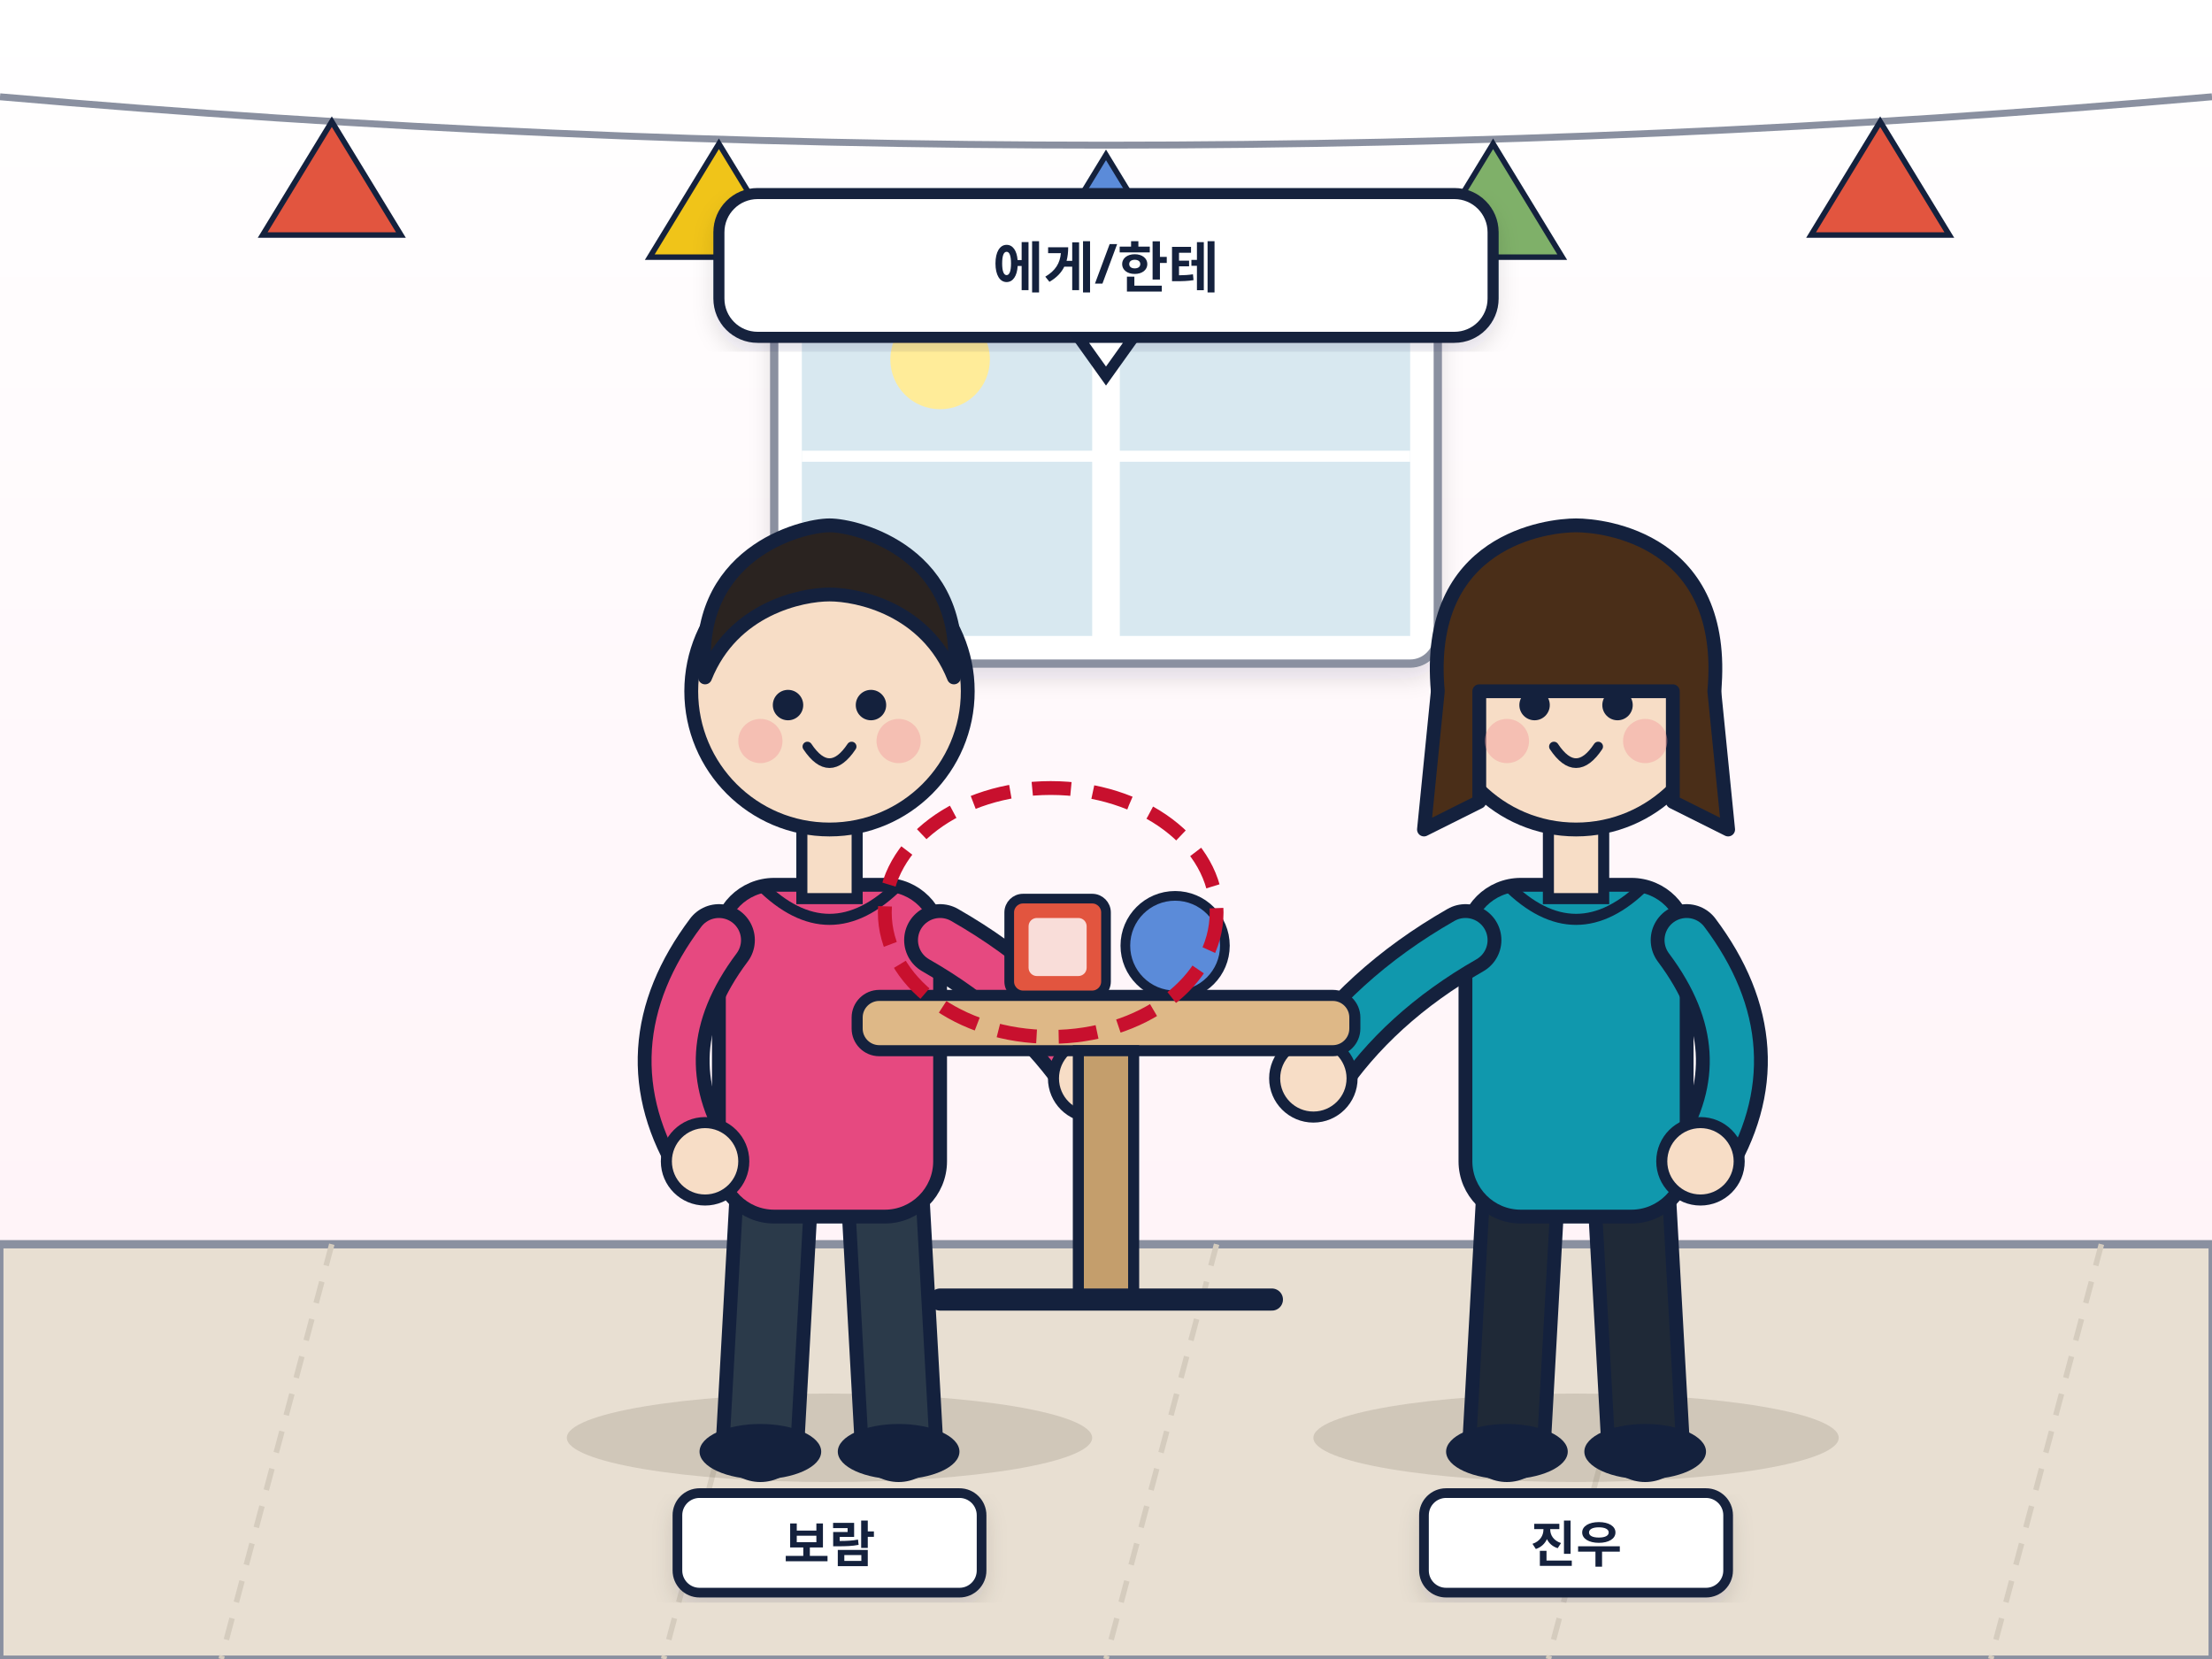
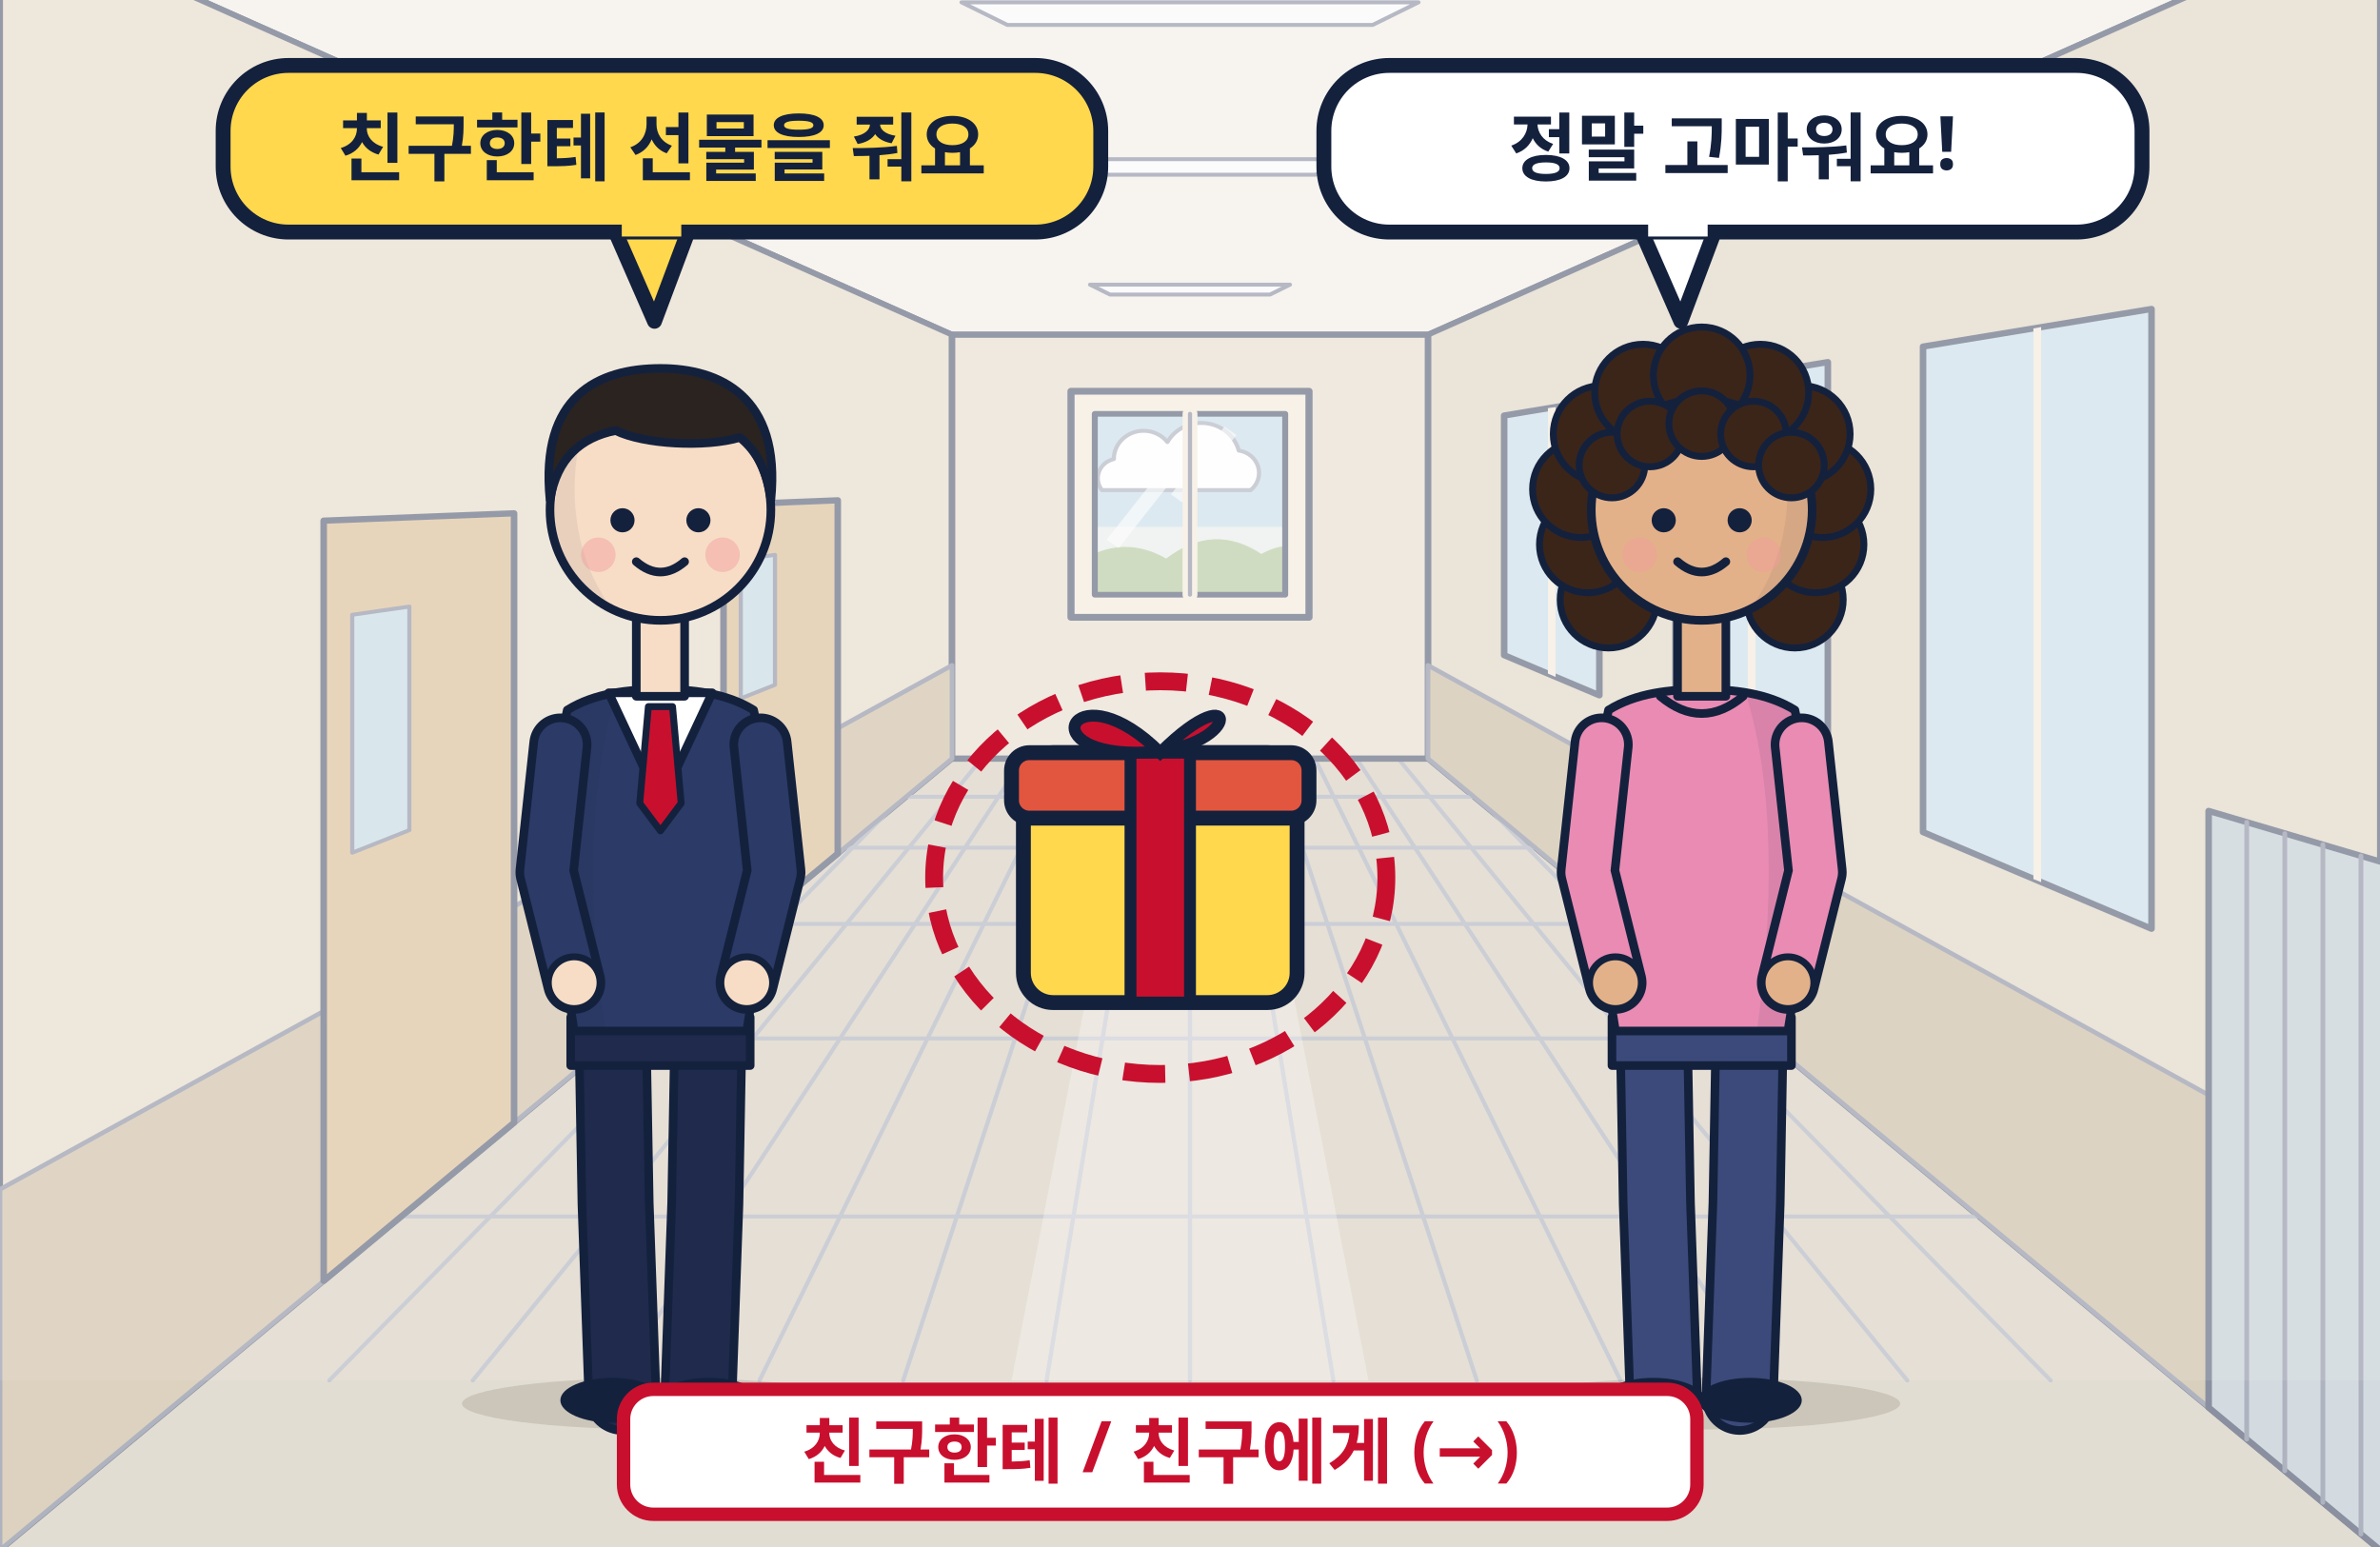
- <svg xmlns="http://www.w3.org/2000/svg" viewBox="0 0 800 600">
-   <defs>
-     <linearGradient id="bgGrad14" x1="0" y1="0" x2="0" y2="1">
-       <stop offset="0%" stop-color="#ffffff" />
-       <stop offset="100%" stop-color="#fff0f6" />
-     </linearGradient>
-     <filter id="shadow14" x="-10%" y="-10%" width="120%" height="120%">
-       <feDropShadow dx="0" dy="4" stdDeviation="4" flood-color="#14213d" flood-opacity="0.12" />
-     </filter>
-   </defs>
-   <g class="bg" data-bg="party_room">
-     <rect width="800" height="600" fill="url(#bgGrad14)" />
-     <path d="M0 450 L800 450 L800 600 L0 600 Z" fill="#e8dfd2" stroke="#8a90a0" stroke-width="2.5" />
-     <path d="M0 450 L800 450" stroke="#8a90a0" stroke-width="3" />
-     <path d="M120 450 L80 600 M280 450 L240 600 M440 450 L400 600 M600 450 L560 600 M760 450 L720 600" stroke="#d5ccbe" stroke-width="2" stroke-dasharray="8 6" />
-     <path d="M0 35 Q400 70 800 35" fill="none" stroke="#8a90a0" stroke-width="2.5" />
-     <polygon points="120,44 145,85 95,85" fill="#e2553f" stroke="#14213d" stroke-width="2" />
-     <polygon points="260,52 285,93 235,93" fill="#f0c419" stroke="#14213d" stroke-width="2" />
-     <polygon points="400,56 425,97 375,97" fill="#5b8bd9" stroke="#14213d" stroke-width="2" />
-     <polygon points="540,52 565,93 515,93" fill="#7fb069" stroke="#14213d" stroke-width="2" />
-     <polygon points="680,44 705,85 655,85" fill="#e2553f" stroke="#14213d" stroke-width="2" />
-     <rect x="280" y="90" width="240" height="150" rx="10" fill="#ffffff" stroke="#8a90a0" stroke-width="3" filter="url(#shadow14)" />
-     <rect x="290" y="100" width="105" height="130" fill="#d8e8f0" />
-     <rect x="405" y="100" width="105" height="130" fill="#d8e8f0" />
-     <path d="M290 165 H510 M400 100 V230" stroke="#ffffff" stroke-width="4" />
-     <circle cx="340" cy="130" r="18" fill="#ffec99" />
+ <svg xmlns="http://www.w3.org/2000/svg" viewBox="0 0 800 520">
+   <g transform="translate(0 -30) scale(1, 0.95)">
+     <g class="bg" data-bg="hallway">
+       <rect x="0" y="0" width="800" height="520" fill="#eeebe4" />
+       <path d="M0 0 L800 0 L480 150 L320 150 Z" fill="#f6f4ef" stroke="#8a90a0" stroke-width="2" stroke-linejoin="round" stroke-linecap="round" />
+       <path d="M0 0 L320 150 L320 300 L0 580 Z" fill="#ece5d8" stroke="#8a90a0" stroke-width="2" stroke-linejoin="round" stroke-linecap="round" />
+       <path d="M800 0 L480 150 L480 300 L800 580 Z" fill="#e8e2d6" stroke="#8a90a0" stroke-width="2" stroke-linejoin="round" stroke-linecap="round" />
+       <path d="M320 300 L480 300 L800 580 L0 580 Z" fill="#e2ddd2" stroke="#8a90a0" stroke-width="2" stroke-linejoin="round" stroke-linecap="round" />
+       <defs>
+         <clipPath id="hwF">
+           <path d="M320 300 L480 300 L800 580 L0 580 Z" />
+         </clipPath>
+       </defs>
+       <path d="M316 300 L110.7 520 M330 300 L158.9 520 M344 300 L207.1 520 M358 300 L255.3 520 M372 300 L303.6 520 M386 300 L351.8 520 M400 300 L400 520 M414 300 L448.2 520 M428 300 L496.4 520 M442 300 L544.7 520 M456 300 L592.9 520 M470 300 L641.1 520 M484 300 L689.3 520 M-60 313.5 H860 M-140 331.5 H940 M-260 358.5 H1060 M-440 399 H1240 M-720 462 H1520 " fill="none" stroke="#c6cad3" stroke-width="1.4" stroke-linejoin="round" stroke-linecap="round" clip-path="url(#hwF)" />
+       <path d="M380 304 L340 520 H460 L420 304 Z" fill="#fff" opacity=".3" />
+       <rect x="320" y="150" width="160" height="150" fill="#ede8de" stroke="#8a90a0" stroke-width="2.2" stroke-linejoin="round" stroke-linecap="round" />
+       <rect x="360" y="170" width="80" height="80" fill="#f6f1e7" stroke="#8a90a0" stroke-width="2.4" stroke-linejoin="round" stroke-linecap="round" />
+       <defs>
+         <clipPath id="bgwc1">
+           <rect x="368" y="178" width="64" height="64" />
+         </clipPath>
+       </defs>
+       <g clip-path="url(#bgwc1)">
+         <rect x="360" y="170" width="80" height="80" fill="#d8e8f0" />
+         <rect x="360" y="218" width="80" height="32" fill="#eef3f1" />
+         <path d="M374.4 194 a10 10 0 0 1 18 -6 a13 13 0 0 1 24 3 a8 8 0 0 1 4 14 H370.4 a7 7 0 0 1 4 -11 Z" fill="#fff" stroke="#c6cad3" stroke-width="1.4" stroke-linejoin="round" stroke-linecap="round" />
+         <path d="M360 250 V232.4 Q376 219.6 392 229.2 Q408 216.4 424 227.6 Q432 222.8 440 226 V250 Z" fill="#cbd9bb" />
+         <path d="M404 184 l-30 40 M413.6 184 l-18 24" stroke="#fff" stroke-width="5" opacity=".6" />
+       </g>
+       <rect x="368" y="178" width="64" height="64" fill="none" stroke="#8a90a0" stroke-width="2" stroke-linejoin="round" stroke-linecap="round" />
+       <path d="M400 178 V242" stroke="#f6f1e7" stroke-width="5" stroke-linejoin="round" stroke-linecap="round" />
+       <path d="M400 178 V242" fill="none" stroke="#aeb3bf" stroke-width="1.4" stroke-linejoin="round" stroke-linecap="round" />
+       <path d="M366.4 132.3 L433.6 132.3 L426.9 135.8 L373.1 135.8 Z" fill="#fbfcfd" stroke="#aeb3bf" stroke-width="1.4" stroke-linejoin="round" stroke-linecap="round" />
+       <path d="M347.2 87.9 L452.8 87.9 L442.2 93.4 L357.8 93.4 Z" fill="#fbfcfd" stroke="#aeb3bf" stroke-width="1.4" stroke-linejoin="round" stroke-linecap="round" />
+       <path d="M323.2 32.4 L476.8 32.4 L461.4 40.4 L338.6 40.4 Z" fill="#fbfcfd" stroke="#aeb3bf" stroke-width="1.4" stroke-linejoin="round" stroke-linecap="round" />
+       <path d="M320 300 L0 580 L0 452.4 L320 267 Z" fill="#ddd2bf" stroke="#aeb3bf" stroke-width="1.6" stroke-linejoin="round" stroke-linecap="round" />
+       <path d="M480 300 L800 580 L800 452.4 L480 267 Z" fill="#d9cfbd" stroke="#aeb3bf" stroke-width="1.6" stroke-linejoin="round" stroke-linecap="round" />
+       <path d="M281.6 333.6 L243.2 367.2 L243.2 210.2 L281.6 208.6 Z" fill="#e4d1b5" stroke="#8a90a0" stroke-width="2.2" stroke-linejoin="round" stroke-linecap="round" />
+       <path d="M260.5 273.9 L249 278.7 L249 229.6 L260.5 227.9 Z" fill="#d5e5ec" stroke="#aeb3bf" stroke-width="1.4" stroke-linejoin="round" stroke-linecap="round" />
+       <path d="M172.8 428.8 L108.8 484.8 L108.8 215.8 L172.8 213.2 Z" fill="#e4d1b5" stroke="#8a90a0" stroke-width="2.2" stroke-linejoin="round" stroke-linecap="round" />
+       <path d="M137.6 325.3 L118.4 333.3 L118.4 249.1 L137.6 246.2 Z" fill="#d5e5ec" stroke="#aeb3bf" stroke-width="1.4" stroke-linejoin="round" stroke-linecap="round" />
+       <path d="M505.6 263.4 L537.6 277.6 L537.6 173 L505.6 178.6 Z" fill="#d8e8f0" stroke="#8a90a0" stroke-width="2.2" stroke-linejoin="round" stroke-linecap="round" />
+       <path d="M520.3 269.9 L522.9 271.1 L522.9 175.6 L520.3 176 Z" fill="#f6f1e7" />
+       <path d="M563.2 289 L614.4 311.8 L614.4 159.7 L563.2 168.6 Z" fill="#d8e8f0" stroke="#8a90a0" stroke-width="2.2" stroke-linejoin="round" stroke-linecap="round" />
+       <path d="M587.5 299.8 L590.1 301 L590.1 163.9 L587.5 164.4 Z" fill="#f6f1e7" />
+       <path d="M646.4 326 L723.2 360.2 L723.2 140.9 L646.4 154.2 Z" fill="#d8e8f0" stroke="#8a90a0" stroke-width="2.2" stroke-linejoin="round" stroke-linecap="round" />
+       <path d="M683.5 342.6 L686.1 343.7 L686.1 147.3 L683.5 147.8 Z" fill="#f6f1e7" />
+       <path d="M742.4 529.6 L806.4 585.6 L806.4 338.4 L742.4 318.5 Z" fill="#d3dbe0" stroke="#8a90a0" stroke-width="2.2" stroke-linejoin="round" stroke-linecap="round" />
+       <path d="M755.2 540.8 L755.2 322.5" fill="none" stroke="#aeb3bf" stroke-width="1.6" stroke-linejoin="round" stroke-linecap="round" />
+       <path d="M768 552 L768 326.5" fill="none" stroke="#aeb3bf" stroke-width="1.6" stroke-linejoin="round" stroke-linecap="round" />
+       <path d="M780.8 563.2 L780.8 330.4" fill="none" stroke="#aeb3bf" stroke-width="1.6" stroke-linejoin="round" stroke-linecap="round" />
+       <path d="M793.6 574.4 L793.6 334.4" fill="none" stroke="#aeb3bf" stroke-width="1.6" stroke-linejoin="round" stroke-linecap="round" />
+       <rect width="800" height="520" fill="#fbf8f3" opacity="0.1" />
+     </g>
  </g>
-   <ellipse cx="300" cy="520" rx="95" ry="16" fill="#3a3020" opacity="0.14" />
-   <ellipse cx="570" cy="520" rx="95" ry="16" fill="#3a3020" opacity="0.14" />
-   <g class="fig" transform="translate(210, 150)">
-     <path d="M70 280 L65 370" stroke="#14213d" stroke-width="32" stroke-linecap="round" />
-     <path d="M70 280 L65 370" stroke="#2b3a4a" stroke-width="22" stroke-linecap="round" />
-     <ellipse cx="65" cy="375" rx="22" ry="10" fill="#14213d" />
-     <path d="M110 280 L115 370" stroke="#14213d" stroke-width="32" stroke-linecap="round" />
-     <path d="M110 280 L115 370" stroke="#2b3a4a" stroke-width="22" stroke-linecap="round" />
-     <ellipse cx="115" cy="375" rx="22" ry="10" fill="#14213d" />
-     <rect x="50" y="170" width="80" height="120" rx="20" fill="#e64980" stroke="#14213d" stroke-width="5" stroke-linejoin="round" />
-     <path d="M65 170 Q90 195 115 170" fill="none" stroke="#14213d" stroke-width="4" />
-     <path d="M50 190 Q20 230 45 270" fill="none" stroke="#14213d" stroke-width="26" stroke-linecap="round" />
-     <path d="M50 190 Q20 230 45 270" fill="none" stroke="#e64980" stroke-width="16" stroke-linecap="round" />
-     <circle cx="45" cy="270" r="14" fill="#f7ddc6" stroke="#14213d" stroke-width="4" />
-     <path d="M130 190 Q165 210 185 240" fill="none" stroke="#14213d" stroke-width="26" stroke-linecap="round" />
-     <path d="M130 190 Q165 210 185 240" fill="none" stroke="#e64980" stroke-width="16" stroke-linecap="round" />
-     <circle cx="185" cy="240" r="14" fill="#f7ddc6" stroke="#14213d" stroke-width="4" />
-     <rect x="80" y="145" width="20" height="30" fill="#f7ddc6" stroke="#14213d" stroke-width="4" />
-     <circle cx="90" cy="100" r="50" fill="#f7ddc6" stroke="#14213d" stroke-width="5" />
-     <path d="M45 95 C40 50 80 40 90 40 C100 40 140 50 135 95 C125 70 100 65 90 65 C80 65 55 70 45 95 Z" fill="#2a2320" stroke="#14213d" stroke-width="5" stroke-linejoin="round" />
-     <circle cx="75" cy="105" r="5.5" fill="#14213d" />
-     <circle cx="105" cy="105" r="5.5" fill="#14213d" />
-     <circle cx="65" cy="118" r="8" fill="#f19c9c" opacity="0.45" />
-     <circle cx="115" cy="118" r="8" fill="#f19c9c" opacity="0.45" />
-     <path d="M82 120 Q90 132 98 120" fill="none" stroke="#14213d" stroke-width="3.5" stroke-linecap="round" />
+   <ellipse cx="222.0" cy="471.8" rx="66.7" ry="8.7" fill="#3a3020" opacity="0.14" />
+   <g class="fig" transform="translate(135 96) scale(0.58)">
+     <g transform="translate(300 0) scale(-1 1)">
+       <path d="M122 420 L124 532 L128 644" fill="none" stroke="#14213d" stroke-width="44" stroke-linecap="round" stroke-linejoin="round" />
+       <path d="M122 420 L124 532 L128 644" fill="none" stroke="#1f2a4d" stroke-width="34" stroke-linecap="round" stroke-linejoin="round" />
+       <ellipse cx="122" cy="646" rx="30" ry="13" fill="#14213d" />
+       <path d="M178 420 L176 532 L172 644" fill="none" stroke="#14213d" stroke-width="44" stroke-linecap="round" stroke-linejoin="round" />
+       <path d="M178 420 L176 532 L172 644" fill="none" stroke="#1f2a4d" stroke-width="34" stroke-linecap="round" stroke-linejoin="round" />
+       <ellipse cx="178" cy="646" rx="30" ry="13" fill="#14213d" />
+       <path d="M98 424 H202 V452 H98 Z" fill="#1f2a4d" stroke="#14213d" stroke-width="5" stroke-linejoin="round" />
+       <g transform="translate(150 236) scale(1) translate(-150 -236)" />
+       <g transform="translate(150 236) scale(1) translate(-150 -236)">
+         <path d="M96 246 C112 236 132 234 150 234 C168 234 188 236 204 246 C214 290 212 360 200 432 L100 432 C88 360 86 290 96 246 Z" fill="#2b3a67" stroke="#14213d" stroke-width="5" stroke-linejoin="round" stroke-linecap="round" />
+         <path d="M176 238 C190 240 200 243 204 246 C214 290 212 360 200 432 L182 432 C192 360 192 290 176 238 Z" fill="#14213d" opacity="0.08" />
+         <path d="M120 236 L150 300 L180 236 Z" fill="#fff" stroke="#14213d" stroke-width="5" stroke-linejoin="round" />
+         <path d="M143 244 H157 L162 300 L150 316 L138 300 Z" fill="#c8102e" stroke="#14213d" stroke-width="4" stroke-linejoin="round" />
+       </g>
+       <g transform="translate(150 236) scale(1) translate(-150 -236)">
+         <rect x="136" y="186" width="28" height="52" fill="#f7ddc6" stroke="#14213d" stroke-width="5" stroke-linejoin="round" stroke-linecap="round" />
+         <circle cx="150" cy="130" r="64" fill="#f7ddc6" stroke="#14213d" stroke-width="5" stroke-linejoin="round" stroke-linecap="round" />
+         <path d="M196 86 C222 120 214 172 176 190 C200 160 204 120 196 86 Z" fill="#14213d" opacity="0.07" />
+         <path d="M86 124 C80 64 116 48 150 48 C186 48 220 64 214 124 C210 100 196 88 176 84 C160 92 124 94 104 88 C94 96 88 108 86 124 Z" fill="#2a2320" stroke="#14213d" stroke-width="5" stroke-linejoin="round" />
+         <circle cx="128" cy="136" r="7" fill="#14213d" />
+         <circle cx="172" cy="136" r="7" fill="#14213d" />
+         <circle cx="114" cy="156" r="10" fill="#f19c9c" opacity="0.45" />
+         <circle cx="186" cy="156" r="10" fill="#f19c9c" opacity="0.45" />
+         <path d="M136 160 Q150 172 164 160" fill="none" stroke="#14213d" stroke-width="5" stroke-linecap="round" />
+       </g>
+       <path d="M92 266 L84 340 L100 404" fill="none" stroke="#14213d" stroke-width="36" stroke-linecap="round" stroke-linejoin="round" />
+       <path d="M92 266 L84 340 L100 404" fill="none" stroke="#2b3a67" stroke-width="26" stroke-linecap="round" stroke-linejoin="round" />
+       <circle cx="100" cy="404" r="15" fill="#f7ddc6" stroke="#14213d" stroke-width="4" />
+       <path d="M208 266 L216 340 L200 404" fill="none" stroke="#14213d" stroke-width="36" stroke-linecap="round" stroke-linejoin="round" />
+       <path d="M208 266 L216 340 L200 404" fill="none" stroke="#2b3a67" stroke-width="26" stroke-linecap="round" stroke-linejoin="round" />
+       <circle cx="200" cy="404" r="15" fill="#f7ddc6" stroke="#14213d" stroke-width="4" />
+     </g>
  </g>
-   <g class="fig" transform="translate(480, 150)">
-     <path d="M70 280 L65 370" stroke="#14213d" stroke-width="32" stroke-linecap="round" />
-     <path d="M70 280 L65 370" stroke="#1f2937" stroke-width="22" stroke-linecap="round" />
-     <ellipse cx="65" cy="375" rx="22" ry="10" fill="#14213d" />
-     <path d="M110 280 L115 370" stroke="#14213d" stroke-width="32" stroke-linecap="round" />
-     <path d="M110 280 L115 370" stroke="#1f2937" stroke-width="22" stroke-linecap="round" />
-     <ellipse cx="115" cy="375" rx="22" ry="10" fill="#14213d" />
-     <rect x="50" y="170" width="80" height="120" rx="20" fill="#1098ad" stroke="#14213d" stroke-width="5" stroke-linejoin="round" />
-     <path d="M65 170 Q90 195 115 170" fill="none" stroke="#14213d" stroke-width="4" />
-     <path d="M50 190 Q15 210 -5 240" fill="none" stroke="#14213d" stroke-width="26" stroke-linecap="round" />
-     <path d="M50 190 Q15 210 -5 240" fill="none" stroke="#1098ad" stroke-width="16" stroke-linecap="round" />
-     <circle cx="-5" cy="240" r="14" fill="#f7ddc6" stroke="#14213d" stroke-width="4" />
-     <path d="M130 190 Q160 230 135 270" fill="none" stroke="#14213d" stroke-width="26" stroke-linecap="round" />
-     <path d="M130 190 Q160 230 135 270" fill="none" stroke="#1098ad" stroke-width="16" stroke-linecap="round" />
-     <circle cx="135" cy="270" r="14" fill="#f7ddc6" stroke="#14213d" stroke-width="4" />
-     <rect x="80" y="145" width="20" height="30" fill="#f7ddc6" stroke="#14213d" stroke-width="4" />
-     <circle cx="90" cy="100" r="50" fill="#f7ddc6" stroke="#14213d" stroke-width="5" />
-     <path d="M40 100 C35 45 80 40 90 40 C100 40 145 45 140 100 L145 150 L125 140 L125 100 L55 100 L55 140 L35 150 Z" fill="#4a2e18" stroke="#14213d" stroke-width="5" stroke-linejoin="round" />
-     <circle cx="75" cy="105" r="5.5" fill="#14213d" />
-     <circle cx="105" cy="105" r="5.5" fill="#14213d" />
-     <circle cx="65" cy="118" r="8" fill="#f19c9c" opacity="0.45" />
-     <circle cx="115" cy="118" r="8" fill="#f19c9c" opacity="0.45" />
-     <path d="M82 120 Q90 132 98 120" fill="none" stroke="#14213d" stroke-width="3.5" stroke-linecap="round" />
+   <ellipse cx="572.0" cy="471.8" rx="66.7" ry="8.7" fill="#3a3020" opacity="0.14" />
+   <g class="fig" transform="translate(485 96) scale(0.58)">
+     <path d="M122 420 L124 532 L128 644" fill="none" stroke="#14213d" stroke-width="44" stroke-linecap="round" stroke-linejoin="round" />
+     <path d="M122 420 L124 532 L128 644" fill="none" stroke="#3b4a7a" stroke-width="34" stroke-linecap="round" stroke-linejoin="round" />
+     <ellipse cx="122" cy="646" rx="30" ry="13" fill="#14213d" />
+     <path d="M178 420 L176 532 L172 644" fill="none" stroke="#14213d" stroke-width="44" stroke-linecap="round" stroke-linejoin="round" />
+     <path d="M178 420 L176 532 L172 644" fill="none" stroke="#3b4a7a" stroke-width="34" stroke-linecap="round" stroke-linejoin="round" />
+     <ellipse cx="178" cy="646" rx="30" ry="13" fill="#14213d" />
+     <path d="M98 424 H202 V452 H98 Z" fill="#3b4a7a" stroke="#14213d" stroke-width="5" stroke-linejoin="round" />
+     <g transform="translate(150 236) scale(1) translate(-150 -236)">
+       <circle cx="96" cy="182" r="28" fill="#3b2519" stroke="#14213d" stroke-width="4" stroke-linejoin="round" stroke-linecap="round" />
+       <circle cx="204" cy="182" r="28" fill="#3b2519" stroke="#14213d" stroke-width="4" stroke-linejoin="round" stroke-linecap="round" />
+       <circle cx="84" cy="150" r="28" fill="#3b2519" stroke="#14213d" stroke-width="4" stroke-linejoin="round" stroke-linecap="round" />
+       <circle cx="216" cy="150" r="28" fill="#3b2519" stroke="#14213d" stroke-width="4" stroke-linejoin="round" stroke-linecap="round" />
+       <circle cx="80" cy="118" r="28" fill="#3b2519" stroke="#14213d" stroke-width="4" stroke-linejoin="round" stroke-linecap="round" />
+       <circle cx="220" cy="118" r="28" fill="#3b2519" stroke="#14213d" stroke-width="4" stroke-linejoin="round" stroke-linecap="round" />
+       <circle cx="92" cy="86" r="28" fill="#3b2519" stroke="#14213d" stroke-width="4" stroke-linejoin="round" stroke-linecap="round" />
+       <circle cx="208" cy="86" r="28" fill="#3b2519" stroke="#14213d" stroke-width="4" stroke-linejoin="round" stroke-linecap="round" />
+       <circle cx="116" cy="62" r="28" fill="#3b2519" stroke="#14213d" stroke-width="4" stroke-linejoin="round" stroke-linecap="round" />
+       <circle cx="184" cy="62" r="28" fill="#3b2519" stroke="#14213d" stroke-width="4" stroke-linejoin="round" stroke-linecap="round" />
+       <circle cx="150" cy="52" r="28" fill="#3b2519" stroke="#14213d" stroke-width="4" stroke-linejoin="round" stroke-linecap="round" />
+     </g>
+     <g transform="translate(150 236) scale(1) translate(-150 -236)">
+       <path d="M96 246 C112 236 132 234 150 234 C168 234 188 236 204 246 C214 290 212 360 200 432 L100 432 C88 360 86 290 96 246 Z" fill="#e98bb3" stroke="#14213d" stroke-width="5" stroke-linejoin="round" stroke-linecap="round" />
+       <path d="M176 238 C190 240 200 243 204 246 C214 290 212 360 200 432 L182 432 C192 360 192 290 176 238 Z" fill="#14213d" opacity="0.08" />
+       <path d="M126 238 Q150 258 174 238" fill="none" stroke="#14213d" stroke-width="5" stroke-linejoin="round" stroke-linecap="round" />
+     </g>
+     <g transform="translate(150 236) scale(1) translate(-150 -236)">
+       <rect x="136" y="186" width="28" height="52" fill="#e3b189" stroke="#14213d" stroke-width="5" stroke-linejoin="round" stroke-linecap="round" />
+       <circle cx="150" cy="130" r="64" fill="#e3b189" stroke="#14213d" stroke-width="5" stroke-linejoin="round" stroke-linecap="round" />
+       <path d="M196 86 C222 120 214 172 176 190 C200 160 204 120 196 86 Z" fill="#14213d" opacity="0.07" />
+       <circle cx="98" cy="104" r="19" fill="#3b2519" stroke="#14213d" stroke-width="4" stroke-linejoin="round" stroke-linecap="round" />
+       <circle cx="120" cy="86" r="19" fill="#3b2519" stroke="#14213d" stroke-width="4" stroke-linejoin="round" stroke-linecap="round" />
+       <circle cx="150" cy="80" r="19" fill="#3b2519" stroke="#14213d" stroke-width="4" stroke-linejoin="round" stroke-linecap="round" />
+       <circle cx="180" cy="86" r="19" fill="#3b2519" stroke="#14213d" stroke-width="4" stroke-linejoin="round" stroke-linecap="round" />
+       <circle cx="202" cy="104" r="19" fill="#3b2519" stroke="#14213d" stroke-width="4" stroke-linejoin="round" stroke-linecap="round" />
+       <circle cx="128" cy="136" r="7" fill="#14213d" />
+       <circle cx="172" cy="136" r="7" fill="#14213d" />
+       <circle cx="114" cy="156" r="10" fill="#f19c9c" opacity="0.45" />
+       <circle cx="186" cy="156" r="10" fill="#f19c9c" opacity="0.45" />
+       <path d="M136 160 Q150 172 164 160" fill="none" stroke="#14213d" stroke-width="5" stroke-linecap="round" />
+     </g>
+     <path d="M92 266 L84 340 L100 404" fill="none" stroke="#14213d" stroke-width="36" stroke-linecap="round" stroke-linejoin="round" />
+     <path d="M92 266 L84 340 L100 404" fill="none" stroke="#e98bb3" stroke-width="26" stroke-linecap="round" stroke-linejoin="round" />
+     <circle cx="100" cy="404" r="15" fill="#e3b189" stroke="#14213d" stroke-width="4" />
+     <path d="M208 266 L216 340 L200 404" fill="none" stroke="#14213d" stroke-width="36" stroke-linecap="round" stroke-linejoin="round" />
+     <path d="M208 266 L216 340 L200 404" fill="none" stroke="#e98bb3" stroke-width="26" stroke-linecap="round" stroke-linejoin="round" />
+     <circle cx="200" cy="404" r="15" fill="#e3b189" stroke="#14213d" stroke-width="4" />
  </g>
-   <g class="props" transform="translate(350, 360)">
-     <rect x="-40" y="0" width="180" height="20" rx="8" fill="#deb887" stroke="#14213d" stroke-width="4" />
-     <rect x="40" y="20" width="20" height="90" fill="#c49e6c" stroke="#14213d" stroke-width="4" />
-     <path d="M-10 110 H110" stroke="#14213d" stroke-width="8" stroke-linecap="round" />
-     <rect x="15" y="-35" width="35" height="35" rx="5" fill="#e2553f" stroke="#14213d" stroke-width="3.5" />
-     <rect x="22" y="-28" width="21" height="21" rx="3" fill="#ffffff" opacity="0.8" />
-     <circle cx="75" cy="-18" r="18" fill="#5b8bd9" stroke="#14213d" stroke-width="3.5" />
+   <g transform="translate(390 295)">
+     <rect x="-46" y="-42" width="92" height="84" rx="10" fill="#ffd84d" stroke="#14213d" stroke-width="5" />
+     <rect x="-50" y="-42" width="100" height="22" rx="6" fill="#e2553f" stroke="#14213d" stroke-width="5" />
+     <rect x="-10" y="-42" width="20" height="84" fill="#c8102e" stroke="#14213d" stroke-width="4" />
+     <path d="M0 -42 C-28 -70 -44 -42 -8 -42 C28 -42 28 -70 0 -42 Z" fill="#c8102e" stroke="#14213d" stroke-width="4" />
  </g>
-   <ellipse class="red" cx="380" cy="330" rx="60" ry="45" fill="none" stroke="#c8102e" stroke-width="5" stroke-dasharray="14 8" />
-   <g class="sg" transform="translate(400, 70)">
-     <rect x="-140" y="0" width="280" height="52" rx="14" fill="#ffffff" stroke="#14213d" stroke-width="4" filter="url(#shadow14)" />
-     <polygon points="-10,52 10,52 0,66" fill="#ffffff" stroke="#14213d" stroke-width="4" />
-     <path d="-8 52 H8" stroke="#ffffff" stroke-width="6" />
-     <text class="tx" x="0" y="34" font-size="20" font-weight="900" fill="#14213d" text-anchor="middle" font-family="'Noto Sans KR','Malgun Gothic','Apple SD Gothic Neo',sans-serif">에게/한테</text>
+   <ellipse class="red" cx="390" cy="295" rx="76" ry="66" fill="none" stroke="#c8102e" stroke-width="6" stroke-dasharray="14 8" />
+   <g class="sg">
+     <path d="M206 76 L220 108 L232 76" fill="#ffd84d" stroke="#14213d" stroke-width="5" stroke-linejoin="round" stroke-linecap="round" />
+     <rect x="75" y="22" width="295" height="56" rx="22" fill="#ffd84d" stroke="#14213d" stroke-width="5" stroke-linejoin="round" stroke-linecap="round" />
+     <path d="M209 76 H229" stroke="#ffd84d" stroke-width="7" />
+     <text class="tx" x="222.5" y="58.75" font-size="25" font-weight="900" fill="#14213d" text-anchor="middle" font-family="'Noto Sans KR','Malgun Gothic','Apple SD Gothic Neo',sans-serif">친구한테 선물을 줘요</text>
  </g>
  <g class="sg">
-     <rect x="245" y="540" width="110" height="36" rx="8" fill="#ffffff" stroke="#14213d" stroke-width="3.5" filter="url(#shadow14)" />
-     <text class="tx" x="300" y="565" font-size="18" font-weight="900" fill="#14213d" text-anchor="middle" font-family="'Noto Sans KR','Malgun Gothic','Apple SD Gothic Neo',sans-serif">보람</text>
+     <path d="M551 76 L565 108 L577 76" fill="#fff" stroke="#14213d" stroke-width="5" stroke-linejoin="round" stroke-linecap="round" />
+     <rect x="445" y="22" width="275" height="56" rx="22" fill="#fff" stroke="#14213d" stroke-width="5" stroke-linejoin="round" stroke-linecap="round" />
+     <path d="M554 76 H574" stroke="#fff" stroke-width="7" />
+     <text class="tx" x="582.5" y="58.75" font-size="25" font-weight="900" fill="#14213d" text-anchor="middle" font-family="'Noto Sans KR','Malgun Gothic','Apple SD Gothic Neo',sans-serif">정말 고마워요!</text>
  </g>
  <g class="sg">
-     <rect x="515" y="540" width="110" height="36" rx="8" fill="#ffffff" stroke="#14213d" stroke-width="3.5" filter="url(#shadow14)" />
-     <text class="tx" x="570" y="565" font-size="18" font-weight="900" fill="#14213d" text-anchor="middle" font-family="'Noto Sans KR','Malgun Gothic','Apple SD Gothic Neo',sans-serif">진우</text>
+     <rect x="209.6" y="467.0" width="360.8" height="42" rx="10" fill="#fff" stroke="#c8102e" stroke-width="4.5" stroke-linejoin="round" stroke-linecap="round" />
+     <text class="tx" x="390" y="496.6" font-size="24" font-weight="900" fill="#c8102e" text-anchor="middle" font-family="'Noto Sans KR','Malgun Gothic','Apple SD Gothic Neo',sans-serif">친구한테 / 친구에게 (→)</text>
  </g>
</svg>
